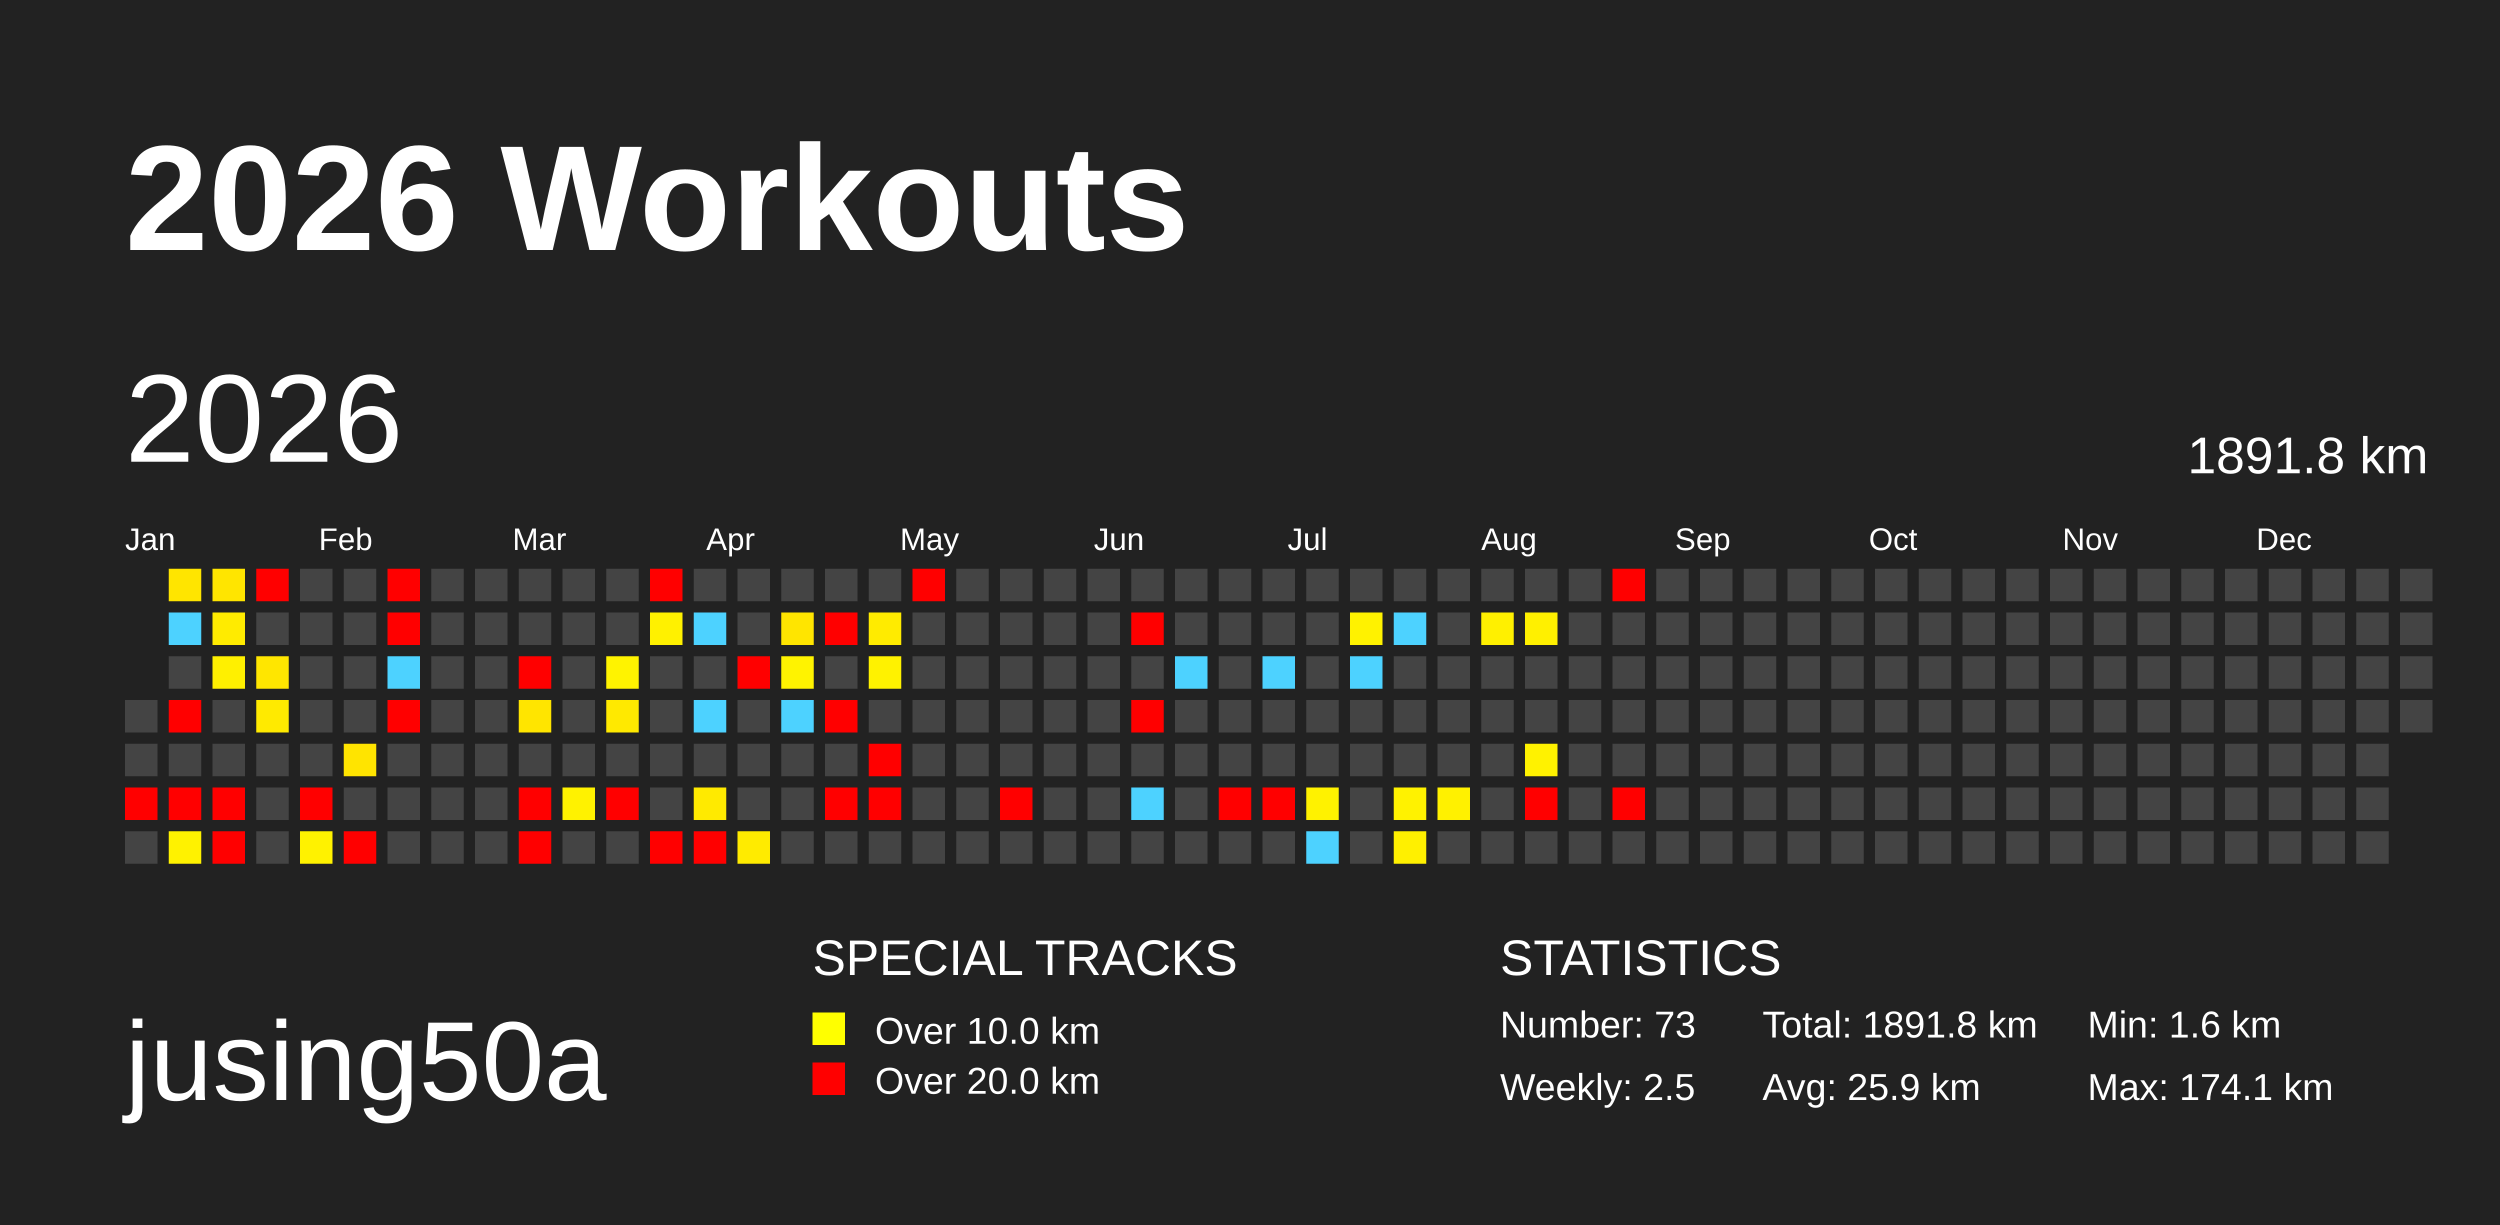
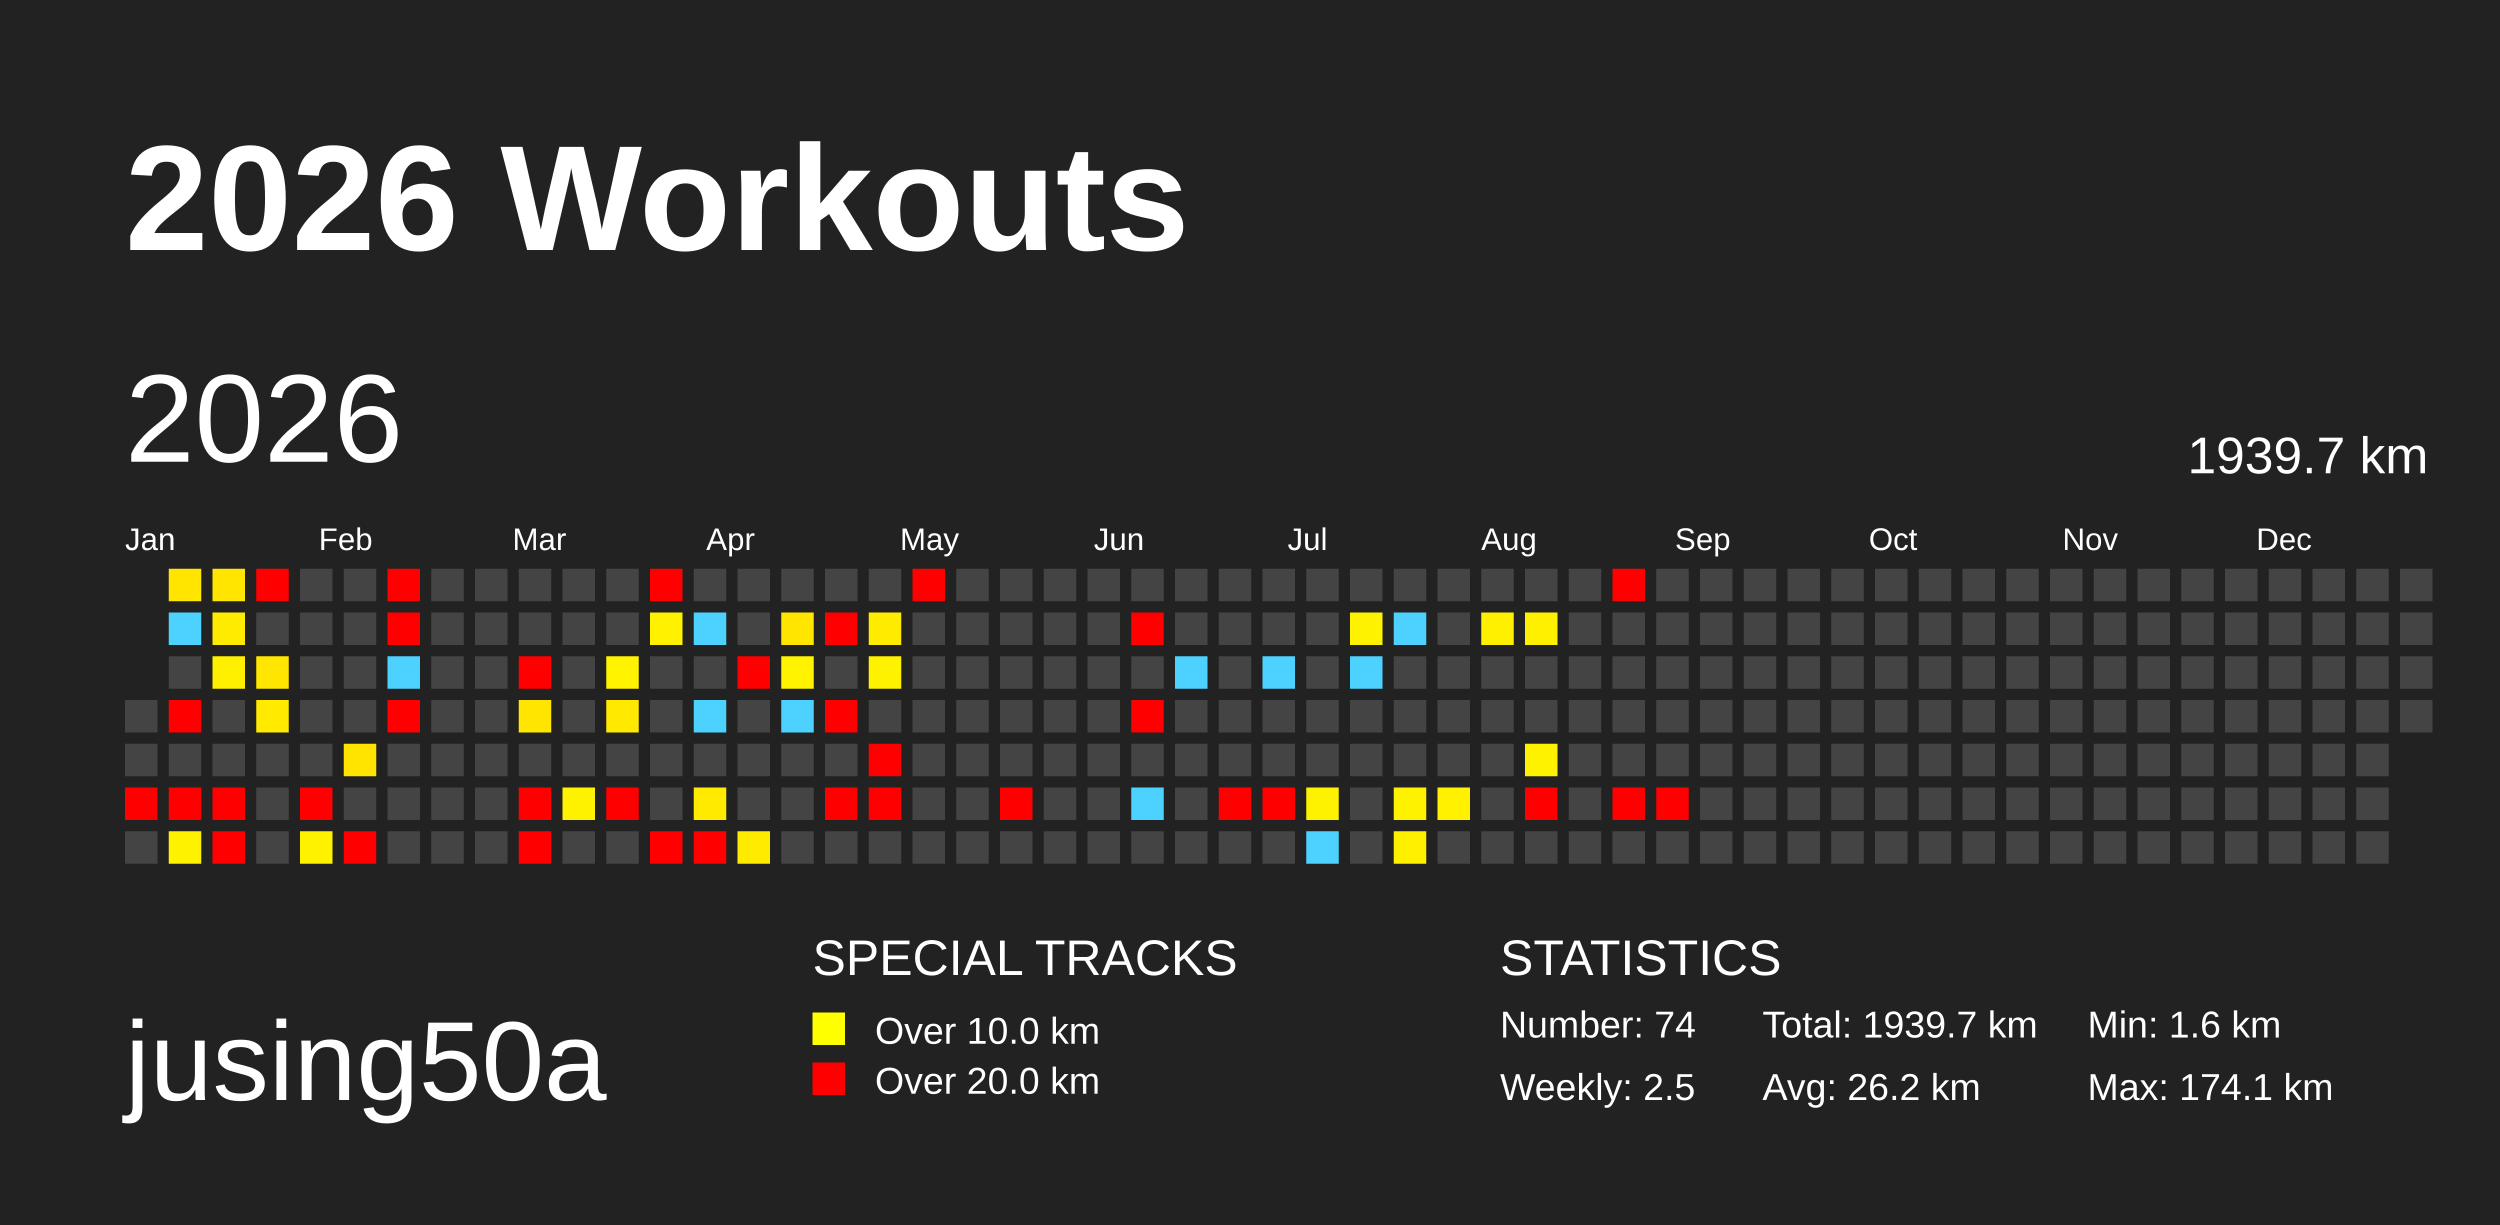
<svg xmlns="http://www.w3.org/2000/svg" baseProfile="full" height="98mm" version="1.1" viewBox="0,0,200,98" width="200mm">
  <defs />
  <rect fill="#222222" height="98" width="200" x="0" y="0" />
  <text fill="#FFFFFF" style="font-size:12px; font-family:Arial; font-weight:bold;" x="10" y="20">2026 Workouts</text>
  <text fill="#FFFFFF" style="font-size:9px; font-family:Arial" x="10" y="88">jusing50a</text>
  <text fill="#FFFFFF" style="font-size:4px; font-family:Arial" x="65" y="78">SPECIAL TRACKS</text>
  <rect fill="yellow" height="2.6" width="2.6" x="65" y="81" />
  <text fill="#FFFFFF" style="font-size:3px; font-family:Arial" x="70" y="83.5">Over 10.0 km</text>
  <rect fill="red" height="2.6" width="2.6" x="65" y="85" />
  <text fill="#FFFFFF" style="font-size:3px; font-family:Arial" x="70" y="87.5">Over 20.0 km</text>
  <text fill="#FFFFFF" style="font-size:4px; font-family:Arial" x="120" y="78">STATISTICS</text>
-   <text fill="#FFFFFF" style="font-size:3px; font-family:Arial" x="120" y="83">Number: 73</text>
+   <text fill="#FFFFFF" style="font-size:3px; font-family:Arial" x="120" y="83">Number: 74</text>
  <text fill="#FFFFFF" style="font-size:3px; font-family:Arial" x="120" y="88">Weekly: 2.5</text>
-   <text fill="#FFFFFF" style="font-size:3px; font-family:Arial" x="141" y="83">Total: 1891.8 km</text>
-   <text fill="#FFFFFF" style="font-size:3px; font-family:Arial" x="141" y="88">Avg: 25.9 km</text>
+   <text fill="#FFFFFF" style="font-size:3px; font-family:Arial" x="141" y="83">Total: 1939.7 km</text>
+   <text fill="#FFFFFF" style="font-size:3px; font-family:Arial" x="141" y="88">Avg: 26.2 km</text>
  <text fill="#FFFFFF" style="font-size:3px; font-family:Arial" x="167" y="83">Min: 1.6 km</text>
  <text fill="#FFFFFF" style="font-size:3px; font-family:Arial" x="167" y="88">Max: 174.1 km</text>
  <text dominant-baseline="hanging" fill="#FFFFFF" style="font-size:10.0px; font-family:Arial;" x="10" y="30">2026</text>
-   <text dominant-baseline="hanging" fill="#FFFFFF" style="font-size:4.125px; font-family:Arial;" x="175" y="35">1891.8 km</text>
+   <text dominant-baseline="hanging" fill="#FFFFFF" style="font-size:4.125px; font-family:Arial;" x="175" y="35">1939.7 km</text>
  <text fill="#FFFFFF" style="font-size:2.5px; font-family:Arial" x="10.0" y="44">Jan</text>
  <text fill="#FFFFFF" style="font-size:2.5px; font-family:Arial" x="25.5" y="44">Feb</text>
  <text fill="#FFFFFF" style="font-size:2.5px; font-family:Arial" x="41.0" y="44">Mar</text>
  <text fill="#FFFFFF" style="font-size:2.5px; font-family:Arial" x="56.5" y="44">Apr</text>
  <text fill="#FFFFFF" style="font-size:2.5px; font-family:Arial" x="72.0" y="44">May</text>
  <text fill="#FFFFFF" style="font-size:2.5px; font-family:Arial" x="87.5" y="44">Jun</text>
  <text fill="#FFFFFF" style="font-size:2.5px; font-family:Arial" x="103.0" y="44">Jul</text>
  <text fill="#FFFFFF" style="font-size:2.5px; font-family:Arial" x="118.5" y="44">Aug</text>
  <text fill="#FFFFFF" style="font-size:2.5px; font-family:Arial" x="134.0" y="44">Sep</text>
  <text fill="#FFFFFF" style="font-size:2.5px; font-family:Arial" x="149.5" y="44">Oct</text>
  <text fill="#FFFFFF" style="font-size:2.5px; font-family:Arial" x="165.0" y="44">Nov</text>
  <text fill="#FFFFFF" style="font-size:2.5px; font-family:Arial" x="180.5" y="44">Dec</text>
  <rect fill="#444444" height="2.6" width="2.6" x="10.0" y="56.0" />
  <rect fill="#444444" height="2.6" width="2.6" x="10.0" y="59.5" />
  <rect fill="red" height="2.6" width="2.6" x="10.0" y="63.0" />
  <rect fill="#444444" height="2.6" width="2.6" x="10.0" y="66.5" />
  <rect fill="#ffe500" height="2.6" width="2.6" x="13.5" y="45.5" />
  <rect fill="#4dd2ff" height="2.6" width="2.6" x="13.5" y="49.0" />
  <rect fill="#444444" height="2.6" width="2.6" x="13.5" y="52.5" />
  <rect fill="red" height="2.6" width="2.6" x="13.5" y="56.0" />
  <rect fill="#444444" height="2.6" width="2.6" x="13.5" y="59.5" />
  <rect fill="red" height="2.6" width="2.6" x="13.5" y="63.0" />
  <rect fill="#fff200" height="2.6" width="2.6" x="13.5" y="66.5" />
  <rect fill="#ffe500" height="2.6" width="2.6" x="17.0" y="45.5" />
  <rect fill="#ffeb00" height="2.6" width="2.6" x="17.0" y="49.0" />
  <rect fill="#fff000" height="2.6" width="2.6" x="17.0" y="52.5" />
  <rect fill="#444444" height="2.6" width="2.6" x="17.0" y="56.0" />
  <rect fill="#444444" height="2.6" width="2.6" x="17.0" y="59.5" />
  <rect fill="red" height="2.6" width="2.6" x="17.0" y="63.0" />
  <rect fill="red" height="2.6" width="2.6" x="17.0" y="66.5" />
  <rect fill="red" height="2.6" width="2.6" x="20.5" y="45.5" />
  <rect fill="#444444" height="2.6" width="2.6" x="20.5" y="49.0" />
  <rect fill="#ffe600" height="2.6" width="2.6" x="20.5" y="52.5" />
  <rect fill="#ffea00" height="2.6" width="2.6" x="20.5" y="56.0" />
  <rect fill="#444444" height="2.6" width="2.6" x="20.5" y="59.5" />
  <rect fill="#444444" height="2.6" width="2.6" x="20.5" y="63.0" />
  <rect fill="#444444" height="2.6" width="2.6" x="20.5" y="66.5" />
  <rect fill="#444444" height="2.6" width="2.6" x="24.0" y="45.5" />
  <rect fill="#444444" height="2.6" width="2.6" x="24.0" y="49.0" />
  <rect fill="#444444" height="2.6" width="2.6" x="24.0" y="52.5" />
  <rect fill="#444444" height="2.6" width="2.6" x="24.0" y="56.0" />
  <rect fill="#444444" height="2.6" width="2.6" x="24.0" y="59.5" />
  <rect fill="red" height="2.6" width="2.6" x="24.0" y="63.0" />
  <rect fill="#fff200" height="2.6" width="2.6" x="24.0" y="66.5" />
  <rect fill="#444444" height="2.6" width="2.6" x="27.5" y="45.5" />
  <rect fill="#444444" height="2.6" width="2.6" x="27.5" y="49.0" />
  <rect fill="#444444" height="2.6" width="2.6" x="27.5" y="52.5" />
  <rect fill="#444444" height="2.6" width="2.6" x="27.5" y="56.0" />
  <rect fill="#ffe400" height="2.6" width="2.6" x="27.5" y="59.5" />
  <rect fill="#444444" height="2.6" width="2.6" x="27.5" y="63.0" />
  <rect fill="red" height="2.6" width="2.6" x="27.5" y="66.5" />
  <rect fill="red" height="2.6" width="2.6" x="31.0" y="45.5" />
  <rect fill="red" height="2.6" width="2.6" x="31.0" y="49.0" />
  <rect fill="#4dd2ff" height="2.6" width="2.6" x="31.0" y="52.5" />
  <rect fill="red" height="2.6" width="2.6" x="31.0" y="56.0" />
  <rect fill="#444444" height="2.6" width="2.6" x="31.0" y="59.5" />
  <rect fill="#444444" height="2.6" width="2.6" x="31.0" y="63.0" />
  <rect fill="#444444" height="2.6" width="2.6" x="31.0" y="66.5" />
  <rect fill="#444444" height="2.6" width="2.6" x="34.5" y="45.5" />
  <rect fill="#444444" height="2.6" width="2.6" x="34.5" y="49.0" />
  <rect fill="#444444" height="2.6" width="2.6" x="34.5" y="52.5" />
  <rect fill="#444444" height="2.6" width="2.6" x="34.5" y="56.0" />
  <rect fill="#444444" height="2.6" width="2.6" x="34.5" y="59.5" />
  <rect fill="#444444" height="2.6" width="2.6" x="34.5" y="63.0" />
  <rect fill="#444444" height="2.6" width="2.6" x="34.5" y="66.5" />
  <rect fill="#444444" height="2.6" width="2.6" x="38.0" y="45.5" />
  <rect fill="#444444" height="2.6" width="2.6" x="38.0" y="49.0" />
  <rect fill="#444444" height="2.6" width="2.6" x="38.0" y="52.5" />
  <rect fill="#444444" height="2.6" width="2.6" x="38.0" y="56.0" />
  <rect fill="#444444" height="2.6" width="2.6" x="38.0" y="59.5" />
  <rect fill="#444444" height="2.6" width="2.6" x="38.0" y="63.0" />
  <rect fill="#444444" height="2.6" width="2.6" x="38.0" y="66.5" />
  <rect fill="#444444" height="2.6" width="2.6" x="41.5" y="45.5" />
  <rect fill="#444444" height="2.6" width="2.6" x="41.5" y="49.0" />
  <rect fill="red" height="2.6" width="2.6" x="41.5" y="52.5" />
  <rect fill="#ffe500" height="2.6" width="2.6" x="41.5" y="56.0" />
  <rect fill="#444444" height="2.6" width="2.6" x="41.5" y="59.5" />
  <rect fill="red" height="2.6" width="2.6" x="41.5" y="63.0" />
  <rect fill="red" height="2.6" width="2.6" x="41.5" y="66.5" />
  <rect fill="#444444" height="2.6" width="2.6" x="45.0" y="45.5" />
  <rect fill="#444444" height="2.6" width="2.6" x="45.0" y="49.0" />
  <rect fill="#444444" height="2.6" width="2.6" x="45.0" y="52.5" />
  <rect fill="#444444" height="2.6" width="2.6" x="45.0" y="56.0" />
  <rect fill="#444444" height="2.6" width="2.6" x="45.0" y="59.5" />
  <rect fill="#fff200" height="2.6" width="2.6" x="45.0" y="63.0" />
  <rect fill="#444444" height="2.6" width="2.6" x="45.0" y="66.5" />
  <rect fill="#444444" height="2.6" width="2.6" x="48.5" y="45.5" />
  <rect fill="#444444" height="2.6" width="2.6" x="48.5" y="49.0" />
  <rect fill="#fff300" height="2.6" width="2.6" x="48.5" y="52.5" />
  <rect fill="#ffe900" height="2.6" width="2.6" x="48.5" y="56.0" />
  <rect fill="#444444" height="2.6" width="2.6" x="48.5" y="59.5" />
  <rect fill="red" height="2.6" width="2.6" x="48.5" y="63.0" />
  <rect fill="#444444" height="2.6" width="2.6" x="48.5" y="66.5" />
  <rect fill="red" height="2.6" width="2.6" x="52.0" y="45.5" />
  <rect fill="#fff100" height="2.6" width="2.6" x="52.0" y="49.0" />
  <rect fill="#444444" height="2.6" width="2.6" x="52.0" y="52.5" />
  <rect fill="#444444" height="2.6" width="2.6" x="52.0" y="56.0" />
  <rect fill="#444444" height="2.6" width="2.6" x="52.0" y="59.5" />
  <rect fill="#444444" height="2.6" width="2.6" x="52.0" y="63.0" />
  <rect fill="red" height="2.6" width="2.6" x="52.0" y="66.5" />
  <rect fill="#444444" height="2.6" width="2.6" x="55.5" y="45.5" />
  <rect fill="#4dd2ff" height="2.6" width="2.6" x="55.5" y="49.0" />
  <rect fill="#444444" height="2.6" width="2.6" x="55.5" y="52.5" />
  <rect fill="#4dd2ff" height="2.6" width="2.6" x="55.5" y="56.0" />
  <rect fill="#444444" height="2.6" width="2.6" x="55.5" y="59.5" />
  <rect fill="#ffea00" height="2.6" width="2.6" x="55.5" y="63.0" />
  <rect fill="red" height="2.6" width="2.6" x="55.5" y="66.5" />
  <rect fill="#444444" height="2.6" width="2.6" x="59.0" y="45.5" />
  <rect fill="#444444" height="2.6" width="2.6" x="59.0" y="49.0" />
  <rect fill="red" height="2.6" width="2.6" x="59.0" y="52.5" />
  <rect fill="#444444" height="2.6" width="2.6" x="59.0" y="56.0" />
  <rect fill="#444444" height="2.6" width="2.6" x="59.0" y="59.5" />
  <rect fill="#444444" height="2.6" width="2.6" x="59.0" y="63.0" />
  <rect fill="#ffeb00" height="2.6" width="2.6" x="59.0" y="66.5" />
  <rect fill="#444444" height="2.6" width="2.6" x="62.5" y="45.5" />
  <rect fill="#ffe500" height="2.6" width="2.6" x="62.5" y="49.0" />
  <rect fill="#fff300" height="2.6" width="2.6" x="62.5" y="52.5" />
  <rect fill="#4dd2ff" height="2.6" width="2.6" x="62.5" y="56.0" />
  <rect fill="#444444" height="2.6" width="2.6" x="62.5" y="59.5" />
  <rect fill="#444444" height="2.6" width="2.6" x="62.5" y="63.0" />
  <rect fill="#444444" height="2.6" width="2.6" x="62.5" y="66.5" />
  <rect fill="#444444" height="2.6" width="2.6" x="66.0" y="45.5" />
  <rect fill="red" height="2.6" width="2.6" x="66.0" y="49.0" />
  <rect fill="#444444" height="2.6" width="2.6" x="66.0" y="52.5" />
  <rect fill="red" height="2.6" width="2.6" x="66.0" y="56.0" />
  <rect fill="#444444" height="2.6" width="2.6" x="66.0" y="59.5" />
  <rect fill="red" height="2.6" width="2.6" x="66.0" y="63.0" />
  <rect fill="#444444" height="2.6" width="2.6" x="66.0" y="66.5" />
  <rect fill="#444444" height="2.6" width="2.6" x="69.5" y="45.5" />
  <rect fill="#ffeb00" height="2.6" width="2.6" x="69.5" y="49.0" />
  <rect fill="#fff200" height="2.6" width="2.6" x="69.5" y="52.5" />
  <rect fill="#444444" height="2.6" width="2.6" x="69.5" y="56.0" />
  <rect fill="red" height="2.6" width="2.6" x="69.5" y="59.5" />
  <rect fill="red" height="2.6" width="2.6" x="69.5" y="63.0" />
  <rect fill="#444444" height="2.6" width="2.6" x="69.5" y="66.5" />
  <rect fill="red" height="2.6" width="2.6" x="73.0" y="45.5" />
  <rect fill="#444444" height="2.6" width="2.6" x="73.0" y="49.0" />
  <rect fill="#444444" height="2.6" width="2.6" x="73.0" y="52.5" />
  <rect fill="#444444" height="2.6" width="2.6" x="73.0" y="56.0" />
  <rect fill="#444444" height="2.6" width="2.6" x="73.0" y="59.5" />
  <rect fill="#444444" height="2.6" width="2.6" x="73.0" y="63.0" />
  <rect fill="#444444" height="2.6" width="2.6" x="73.0" y="66.5" />
  <rect fill="#444444" height="2.6" width="2.6" x="76.5" y="45.5" />
  <rect fill="#444444" height="2.6" width="2.6" x="76.5" y="49.0" />
  <rect fill="#444444" height="2.6" width="2.6" x="76.5" y="52.5" />
  <rect fill="#444444" height="2.6" width="2.6" x="76.5" y="56.0" />
  <rect fill="#444444" height="2.6" width="2.6" x="76.5" y="59.5" />
  <rect fill="#444444" height="2.6" width="2.6" x="76.5" y="63.0" />
  <rect fill="#444444" height="2.6" width="2.6" x="76.5" y="66.5" />
  <rect fill="#444444" height="2.6" width="2.6" x="80.0" y="45.5" />
  <rect fill="#444444" height="2.6" width="2.6" x="80.0" y="49.0" />
  <rect fill="#444444" height="2.6" width="2.6" x="80.0" y="52.5" />
  <rect fill="#444444" height="2.6" width="2.6" x="80.0" y="56.0" />
  <rect fill="#444444" height="2.6" width="2.6" x="80.0" y="59.5" />
  <rect fill="red" height="2.6" width="2.6" x="80.0" y="63.0" />
  <rect fill="#444444" height="2.6" width="2.6" x="80.0" y="66.5" />
  <rect fill="#444444" height="2.6" width="2.6" x="83.5" y="45.5" />
  <rect fill="#444444" height="2.6" width="2.6" x="83.5" y="49.0" />
  <rect fill="#444444" height="2.6" width="2.6" x="83.5" y="52.5" />
  <rect fill="#444444" height="2.6" width="2.6" x="83.5" y="56.0" />
  <rect fill="#444444" height="2.6" width="2.6" x="83.5" y="59.5" />
  <rect fill="#444444" height="2.6" width="2.6" x="83.5" y="63.0" />
  <rect fill="#444444" height="2.6" width="2.6" x="83.5" y="66.5" />
  <rect fill="#444444" height="2.6" width="2.6" x="87.0" y="45.5" />
  <rect fill="#444444" height="2.6" width="2.6" x="87.0" y="49.0" />
  <rect fill="#444444" height="2.6" width="2.6" x="87.0" y="52.5" />
  <rect fill="#444444" height="2.6" width="2.6" x="87.0" y="56.0" />
  <rect fill="#444444" height="2.6" width="2.6" x="87.0" y="59.5" />
  <rect fill="#444444" height="2.6" width="2.6" x="87.0" y="63.0" />
  <rect fill="#444444" height="2.6" width="2.6" x="87.0" y="66.5" />
  <rect fill="#444444" height="2.6" width="2.6" x="90.5" y="45.5" />
  <rect fill="red" height="2.6" width="2.6" x="90.5" y="49.0" />
  <rect fill="#444444" height="2.6" width="2.6" x="90.5" y="52.5" />
  <rect fill="red" height="2.6" width="2.6" x="90.5" y="56.0" />
  <rect fill="#444444" height="2.6" width="2.6" x="90.5" y="59.5" />
  <rect fill="#4dd2ff" height="2.6" width="2.6" x="90.5" y="63.0" />
  <rect fill="#444444" height="2.6" width="2.6" x="90.5" y="66.5" />
  <rect fill="#444444" height="2.6" width="2.6" x="94.0" y="45.5" />
  <rect fill="#444444" height="2.6" width="2.6" x="94.0" y="49.0" />
  <rect fill="#4dd2ff" height="2.6" width="2.6" x="94.0" y="52.5" />
  <rect fill="#444444" height="2.6" width="2.6" x="94.0" y="56.0" />
  <rect fill="#444444" height="2.6" width="2.6" x="94.0" y="59.5" />
  <rect fill="#444444" height="2.6" width="2.6" x="94.0" y="63.0" />
  <rect fill="#444444" height="2.6" width="2.6" x="94.0" y="66.5" />
  <rect fill="#444444" height="2.6" width="2.6" x="97.5" y="45.5" />
  <rect fill="#444444" height="2.6" width="2.6" x="97.5" y="49.0" />
  <rect fill="#444444" height="2.6" width="2.6" x="97.5" y="52.5" />
  <rect fill="#444444" height="2.6" width="2.6" x="97.5" y="56.0" />
  <rect fill="#444444" height="2.6" width="2.6" x="97.5" y="59.5" />
  <rect fill="red" height="2.6" width="2.6" x="97.5" y="63.0" />
  <rect fill="#444444" height="2.6" width="2.6" x="97.5" y="66.5" />
  <rect fill="#444444" height="2.6" width="2.6" x="101.0" y="45.5" />
  <rect fill="#444444" height="2.6" width="2.6" x="101.0" y="49.0" />
  <rect fill="#4dd2ff" height="2.6" width="2.6" x="101.0" y="52.5" />
  <rect fill="#444444" height="2.6" width="2.6" x="101.0" y="56.0" />
  <rect fill="#444444" height="2.6" width="2.6" x="101.0" y="59.5" />
  <rect fill="red" height="2.6" width="2.6" x="101.0" y="63.0" />
  <rect fill="#444444" height="2.6" width="2.6" x="101.0" y="66.5" />
  <rect fill="#444444" height="2.6" width="2.6" x="104.5" y="45.5" />
  <rect fill="#444444" height="2.6" width="2.6" x="104.5" y="49.0" />
  <rect fill="#444444" height="2.6" width="2.6" x="104.5" y="52.5" />
  <rect fill="#444444" height="2.6" width="2.6" x="104.5" y="56.0" />
  <rect fill="#444444" height="2.6" width="2.6" x="104.5" y="59.5" />
  <rect fill="#fff200" height="2.6" width="2.6" x="104.5" y="63.0" />
  <rect fill="#4dd2ff" height="2.6" width="2.6" x="104.5" y="66.5" />
  <rect fill="#444444" height="2.6" width="2.6" x="108.0" y="45.5" />
  <rect fill="#fff200" height="2.6" width="2.6" x="108.0" y="49.0" />
  <rect fill="#4dd2ff" height="2.6" width="2.6" x="108.0" y="52.5" />
  <rect fill="#444444" height="2.6" width="2.6" x="108.0" y="56.0" />
  <rect fill="#444444" height="2.6" width="2.6" x="108.0" y="59.5" />
  <rect fill="#444444" height="2.6" width="2.6" x="108.0" y="63.0" />
  <rect fill="#444444" height="2.6" width="2.6" x="108.0" y="66.5" />
  <rect fill="#444444" height="2.6" width="2.6" x="111.5" y="45.5" />
  <rect fill="#4dd2ff" height="2.6" width="2.6" x="111.5" y="49.0" />
  <rect fill="#444444" height="2.6" width="2.6" x="111.5" y="52.5" />
  <rect fill="#444444" height="2.6" width="2.6" x="111.5" y="56.0" />
  <rect fill="#444444" height="2.6" width="2.6" x="111.5" y="59.5" />
  <rect fill="#fff200" height="2.6" width="2.6" x="111.5" y="63.0" />
  <rect fill="#fff000" height="2.6" width="2.6" x="111.5" y="66.5" />
  <rect fill="#444444" height="2.6" width="2.6" x="115.0" y="45.5" />
  <rect fill="#444444" height="2.6" width="2.6" x="115.0" y="49.0" />
  <rect fill="#444444" height="2.6" width="2.6" x="115.0" y="52.5" />
  <rect fill="#444444" height="2.6" width="2.6" x="115.0" y="56.0" />
  <rect fill="#444444" height="2.6" width="2.6" x="115.0" y="59.5" />
  <rect fill="#fff100" height="2.6" width="2.6" x="115.0" y="63.0" />
  <rect fill="#444444" height="2.6" width="2.6" x="115.0" y="66.5" />
  <rect fill="#444444" height="2.6" width="2.6" x="118.5" y="45.5" />
  <rect fill="#fff000" height="2.6" width="2.6" x="118.5" y="49.0" />
  <rect fill="#444444" height="2.6" width="2.6" x="118.5" y="52.5" />
  <rect fill="#444444" height="2.6" width="2.6" x="118.5" y="56.0" />
  <rect fill="#444444" height="2.6" width="2.6" x="118.5" y="59.5" />
  <rect fill="#444444" height="2.6" width="2.6" x="118.5" y="63.0" />
  <rect fill="#444444" height="2.6" width="2.6" x="118.5" y="66.5" />
  <rect fill="#444444" height="2.6" width="2.6" x="122.0" y="45.5" />
  <rect fill="#fff000" height="2.6" width="2.6" x="122.0" y="49.0" />
  <rect fill="#444444" height="2.6" width="2.6" x="122.0" y="52.5" />
  <rect fill="#444444" height="2.6" width="2.6" x="122.0" y="56.0" />
  <rect fill="#fff200" height="2.6" width="2.6" x="122.0" y="59.5" />
  <rect fill="red" height="2.6" width="2.6" x="122.0" y="63.0" />
  <rect fill="#444444" height="2.6" width="2.6" x="122.0" y="66.5" />
  <rect fill="#444444" height="2.6" width="2.6" x="125.5" y="45.5" />
  <rect fill="#444444" height="2.6" width="2.6" x="125.5" y="49.0" />
  <rect fill="#444444" height="2.6" width="2.6" x="125.5" y="52.5" />
  <rect fill="#444444" height="2.6" width="2.6" x="125.5" y="56.0" />
  <rect fill="#444444" height="2.6" width="2.6" x="125.5" y="59.5" />
  <rect fill="#444444" height="2.6" width="2.6" x="125.5" y="63.0" />
  <rect fill="#444444" height="2.6" width="2.6" x="125.5" y="66.5" />
  <rect fill="red" height="2.6" width="2.6" x="129.0" y="45.5" />
  <rect fill="#444444" height="2.6" width="2.6" x="129.0" y="49.0" />
  <rect fill="#444444" height="2.6" width="2.6" x="129.0" y="52.5" />
  <rect fill="#444444" height="2.6" width="2.6" x="129.0" y="56.0" />
  <rect fill="#444444" height="2.6" width="2.6" x="129.0" y="59.5" />
  <rect fill="red" height="2.6" width="2.6" x="129.0" y="63.0" />
  <rect fill="#444444" height="2.6" width="2.6" x="129.0" y="66.5" />
  <rect fill="#444444" height="2.6" width="2.6" x="132.5" y="45.5" />
  <rect fill="#444444" height="2.6" width="2.6" x="132.5" y="49.0" />
  <rect fill="#444444" height="2.6" width="2.6" x="132.5" y="52.5" />
  <rect fill="#444444" height="2.6" width="2.6" x="132.5" y="56.0" />
  <rect fill="#444444" height="2.6" width="2.6" x="132.5" y="59.5" />
-   <rect fill="#444444" height="2.6" width="2.6" x="132.5" y="63.0" />
+   <rect fill="red" height="2.6" width="2.6" x="132.5" y="63.0" />
  <rect fill="#444444" height="2.6" width="2.6" x="132.5" y="66.5" />
  <rect fill="#444444" height="2.6" width="2.6" x="136.0" y="45.5" />
  <rect fill="#444444" height="2.6" width="2.6" x="136.0" y="49.0" />
  <rect fill="#444444" height="2.6" width="2.6" x="136.0" y="52.5" />
  <rect fill="#444444" height="2.6" width="2.6" x="136.0" y="56.0" />
  <rect fill="#444444" height="2.6" width="2.6" x="136.0" y="59.5" />
  <rect fill="#444444" height="2.6" width="2.6" x="136.0" y="63.0" />
  <rect fill="#444444" height="2.6" width="2.6" x="136.0" y="66.5" />
  <rect fill="#444444" height="2.6" width="2.6" x="139.5" y="45.5" />
  <rect fill="#444444" height="2.6" width="2.6" x="139.5" y="49.0" />
  <rect fill="#444444" height="2.6" width="2.6" x="139.5" y="52.5" />
  <rect fill="#444444" height="2.6" width="2.6" x="139.5" y="56.0" />
  <rect fill="#444444" height="2.6" width="2.6" x="139.5" y="59.5" />
  <rect fill="#444444" height="2.6" width="2.6" x="139.5" y="63.0" />
  <rect fill="#444444" height="2.6" width="2.6" x="139.5" y="66.5" />
  <rect fill="#444444" height="2.6" width="2.6" x="143.0" y="45.5" />
  <rect fill="#444444" height="2.6" width="2.6" x="143.0" y="49.0" />
  <rect fill="#444444" height="2.6" width="2.6" x="143.0" y="52.5" />
  <rect fill="#444444" height="2.6" width="2.6" x="143.0" y="56.0" />
  <rect fill="#444444" height="2.6" width="2.6" x="143.0" y="59.5" />
  <rect fill="#444444" height="2.6" width="2.6" x="143.0" y="63.0" />
  <rect fill="#444444" height="2.6" width="2.6" x="143.0" y="66.5" />
  <rect fill="#444444" height="2.6" width="2.6" x="146.5" y="45.5" />
  <rect fill="#444444" height="2.6" width="2.6" x="146.5" y="49.0" />
  <rect fill="#444444" height="2.6" width="2.6" x="146.5" y="52.5" />
  <rect fill="#444444" height="2.6" width="2.6" x="146.5" y="56.0" />
  <rect fill="#444444" height="2.6" width="2.6" x="146.5" y="59.5" />
  <rect fill="#444444" height="2.6" width="2.6" x="146.5" y="63.0" />
  <rect fill="#444444" height="2.6" width="2.6" x="146.5" y="66.5" />
  <rect fill="#444444" height="2.6" width="2.6" x="150.0" y="45.5" />
  <rect fill="#444444" height="2.6" width="2.6" x="150.0" y="49.0" />
  <rect fill="#444444" height="2.6" width="2.6" x="150.0" y="52.5" />
  <rect fill="#444444" height="2.6" width="2.6" x="150.0" y="56.0" />
  <rect fill="#444444" height="2.6" width="2.6" x="150.0" y="59.5" />
  <rect fill="#444444" height="2.6" width="2.6" x="150.0" y="63.0" />
  <rect fill="#444444" height="2.6" width="2.6" x="150.0" y="66.5" />
  <rect fill="#444444" height="2.6" width="2.6" x="153.5" y="45.5" />
  <rect fill="#444444" height="2.6" width="2.6" x="153.5" y="49.0" />
  <rect fill="#444444" height="2.6" width="2.6" x="153.5" y="52.5" />
  <rect fill="#444444" height="2.6" width="2.6" x="153.5" y="56.0" />
  <rect fill="#444444" height="2.6" width="2.6" x="153.5" y="59.5" />
  <rect fill="#444444" height="2.6" width="2.6" x="153.5" y="63.0" />
  <rect fill="#444444" height="2.6" width="2.6" x="153.5" y="66.5" />
  <rect fill="#444444" height="2.6" width="2.6" x="157.0" y="45.5" />
  <rect fill="#444444" height="2.6" width="2.6" x="157.0" y="49.0" />
  <rect fill="#444444" height="2.6" width="2.6" x="157.0" y="52.5" />
  <rect fill="#444444" height="2.6" width="2.6" x="157.0" y="56.0" />
  <rect fill="#444444" height="2.6" width="2.6" x="157.0" y="59.5" />
  <rect fill="#444444" height="2.6" width="2.6" x="157.0" y="63.0" />
  <rect fill="#444444" height="2.6" width="2.6" x="157.0" y="66.5" />
  <rect fill="#444444" height="2.6" width="2.6" x="160.5" y="45.5" />
  <rect fill="#444444" height="2.6" width="2.6" x="160.5" y="49.0" />
  <rect fill="#444444" height="2.6" width="2.6" x="160.5" y="52.5" />
  <rect fill="#444444" height="2.6" width="2.6" x="160.5" y="56.0" />
  <rect fill="#444444" height="2.6" width="2.6" x="160.5" y="59.5" />
  <rect fill="#444444" height="2.6" width="2.6" x="160.5" y="63.0" />
  <rect fill="#444444" height="2.6" width="2.6" x="160.5" y="66.5" />
  <rect fill="#444444" height="2.6" width="2.6" x="164.0" y="45.5" />
  <rect fill="#444444" height="2.6" width="2.6" x="164.0" y="49.0" />
  <rect fill="#444444" height="2.6" width="2.6" x="164.0" y="52.5" />
  <rect fill="#444444" height="2.6" width="2.6" x="164.0" y="56.0" />
  <rect fill="#444444" height="2.6" width="2.6" x="164.0" y="59.5" />
  <rect fill="#444444" height="2.6" width="2.6" x="164.0" y="63.0" />
  <rect fill="#444444" height="2.6" width="2.6" x="164.0" y="66.5" />
  <rect fill="#444444" height="2.6" width="2.6" x="167.5" y="45.5" />
  <rect fill="#444444" height="2.6" width="2.6" x="167.5" y="49.0" />
  <rect fill="#444444" height="2.6" width="2.6" x="167.5" y="52.5" />
  <rect fill="#444444" height="2.6" width="2.6" x="167.5" y="56.0" />
  <rect fill="#444444" height="2.6" width="2.6" x="167.5" y="59.5" />
  <rect fill="#444444" height="2.6" width="2.6" x="167.5" y="63.0" />
  <rect fill="#444444" height="2.6" width="2.6" x="167.5" y="66.5" />
  <rect fill="#444444" height="2.6" width="2.6" x="171.0" y="45.5" />
  <rect fill="#444444" height="2.6" width="2.6" x="171.0" y="49.0" />
  <rect fill="#444444" height="2.6" width="2.6" x="171.0" y="52.5" />
  <rect fill="#444444" height="2.6" width="2.6" x="171.0" y="56.0" />
  <rect fill="#444444" height="2.6" width="2.6" x="171.0" y="59.5" />
  <rect fill="#444444" height="2.6" width="2.6" x="171.0" y="63.0" />
  <rect fill="#444444" height="2.6" width="2.6" x="171.0" y="66.5" />
  <rect fill="#444444" height="2.6" width="2.6" x="174.5" y="45.5" />
  <rect fill="#444444" height="2.6" width="2.6" x="174.5" y="49.0" />
  <rect fill="#444444" height="2.6" width="2.6" x="174.5" y="52.5" />
  <rect fill="#444444" height="2.6" width="2.6" x="174.5" y="56.0" />
  <rect fill="#444444" height="2.6" width="2.6" x="174.5" y="59.5" />
  <rect fill="#444444" height="2.6" width="2.6" x="174.5" y="63.0" />
  <rect fill="#444444" height="2.6" width="2.6" x="174.5" y="66.5" />
  <rect fill="#444444" height="2.6" width="2.6" x="178.0" y="45.5" />
  <rect fill="#444444" height="2.6" width="2.6" x="178.0" y="49.0" />
  <rect fill="#444444" height="2.6" width="2.6" x="178.0" y="52.5" />
  <rect fill="#444444" height="2.6" width="2.6" x="178.0" y="56.0" />
  <rect fill="#444444" height="2.6" width="2.6" x="178.0" y="59.5" />
  <rect fill="#444444" height="2.6" width="2.6" x="178.0" y="63.0" />
  <rect fill="#444444" height="2.6" width="2.6" x="178.0" y="66.5" />
  <rect fill="#444444" height="2.6" width="2.6" x="181.5" y="45.5" />
  <rect fill="#444444" height="2.6" width="2.6" x="181.5" y="49.0" />
  <rect fill="#444444" height="2.6" width="2.6" x="181.5" y="52.5" />
  <rect fill="#444444" height="2.6" width="2.6" x="181.5" y="56.0" />
  <rect fill="#444444" height="2.6" width="2.6" x="181.5" y="59.5" />
  <rect fill="#444444" height="2.6" width="2.6" x="181.5" y="63.0" />
  <rect fill="#444444" height="2.6" width="2.6" x="181.5" y="66.5" />
  <rect fill="#444444" height="2.6" width="2.6" x="185.0" y="45.5" />
  <rect fill="#444444" height="2.6" width="2.6" x="185.0" y="49.0" />
  <rect fill="#444444" height="2.6" width="2.6" x="185.0" y="52.5" />
  <rect fill="#444444" height="2.6" width="2.6" x="185.0" y="56.0" />
  <rect fill="#444444" height="2.6" width="2.6" x="185.0" y="59.5" />
  <rect fill="#444444" height="2.6" width="2.6" x="185.0" y="63.0" />
  <rect fill="#444444" height="2.6" width="2.6" x="185.0" y="66.5" />
  <rect fill="#444444" height="2.6" width="2.6" x="188.5" y="45.5" />
  <rect fill="#444444" height="2.6" width="2.6" x="188.5" y="49.0" />
  <rect fill="#444444" height="2.6" width="2.6" x="188.5" y="52.5" />
  <rect fill="#444444" height="2.6" width="2.6" x="188.5" y="56.0" />
  <rect fill="#444444" height="2.6" width="2.6" x="188.5" y="59.5" />
  <rect fill="#444444" height="2.6" width="2.6" x="188.5" y="63.0" />
  <rect fill="#444444" height="2.6" width="2.6" x="188.5" y="66.5" />
  <rect fill="#444444" height="2.6" width="2.6" x="192.0" y="45.5" />
  <rect fill="#444444" height="2.6" width="2.6" x="192.0" y="49.0" />
  <rect fill="#444444" height="2.6" width="2.6" x="192.0" y="52.5" />
  <rect fill="#444444" height="2.6" width="2.6" x="192.0" y="56.0" />
</svg>
